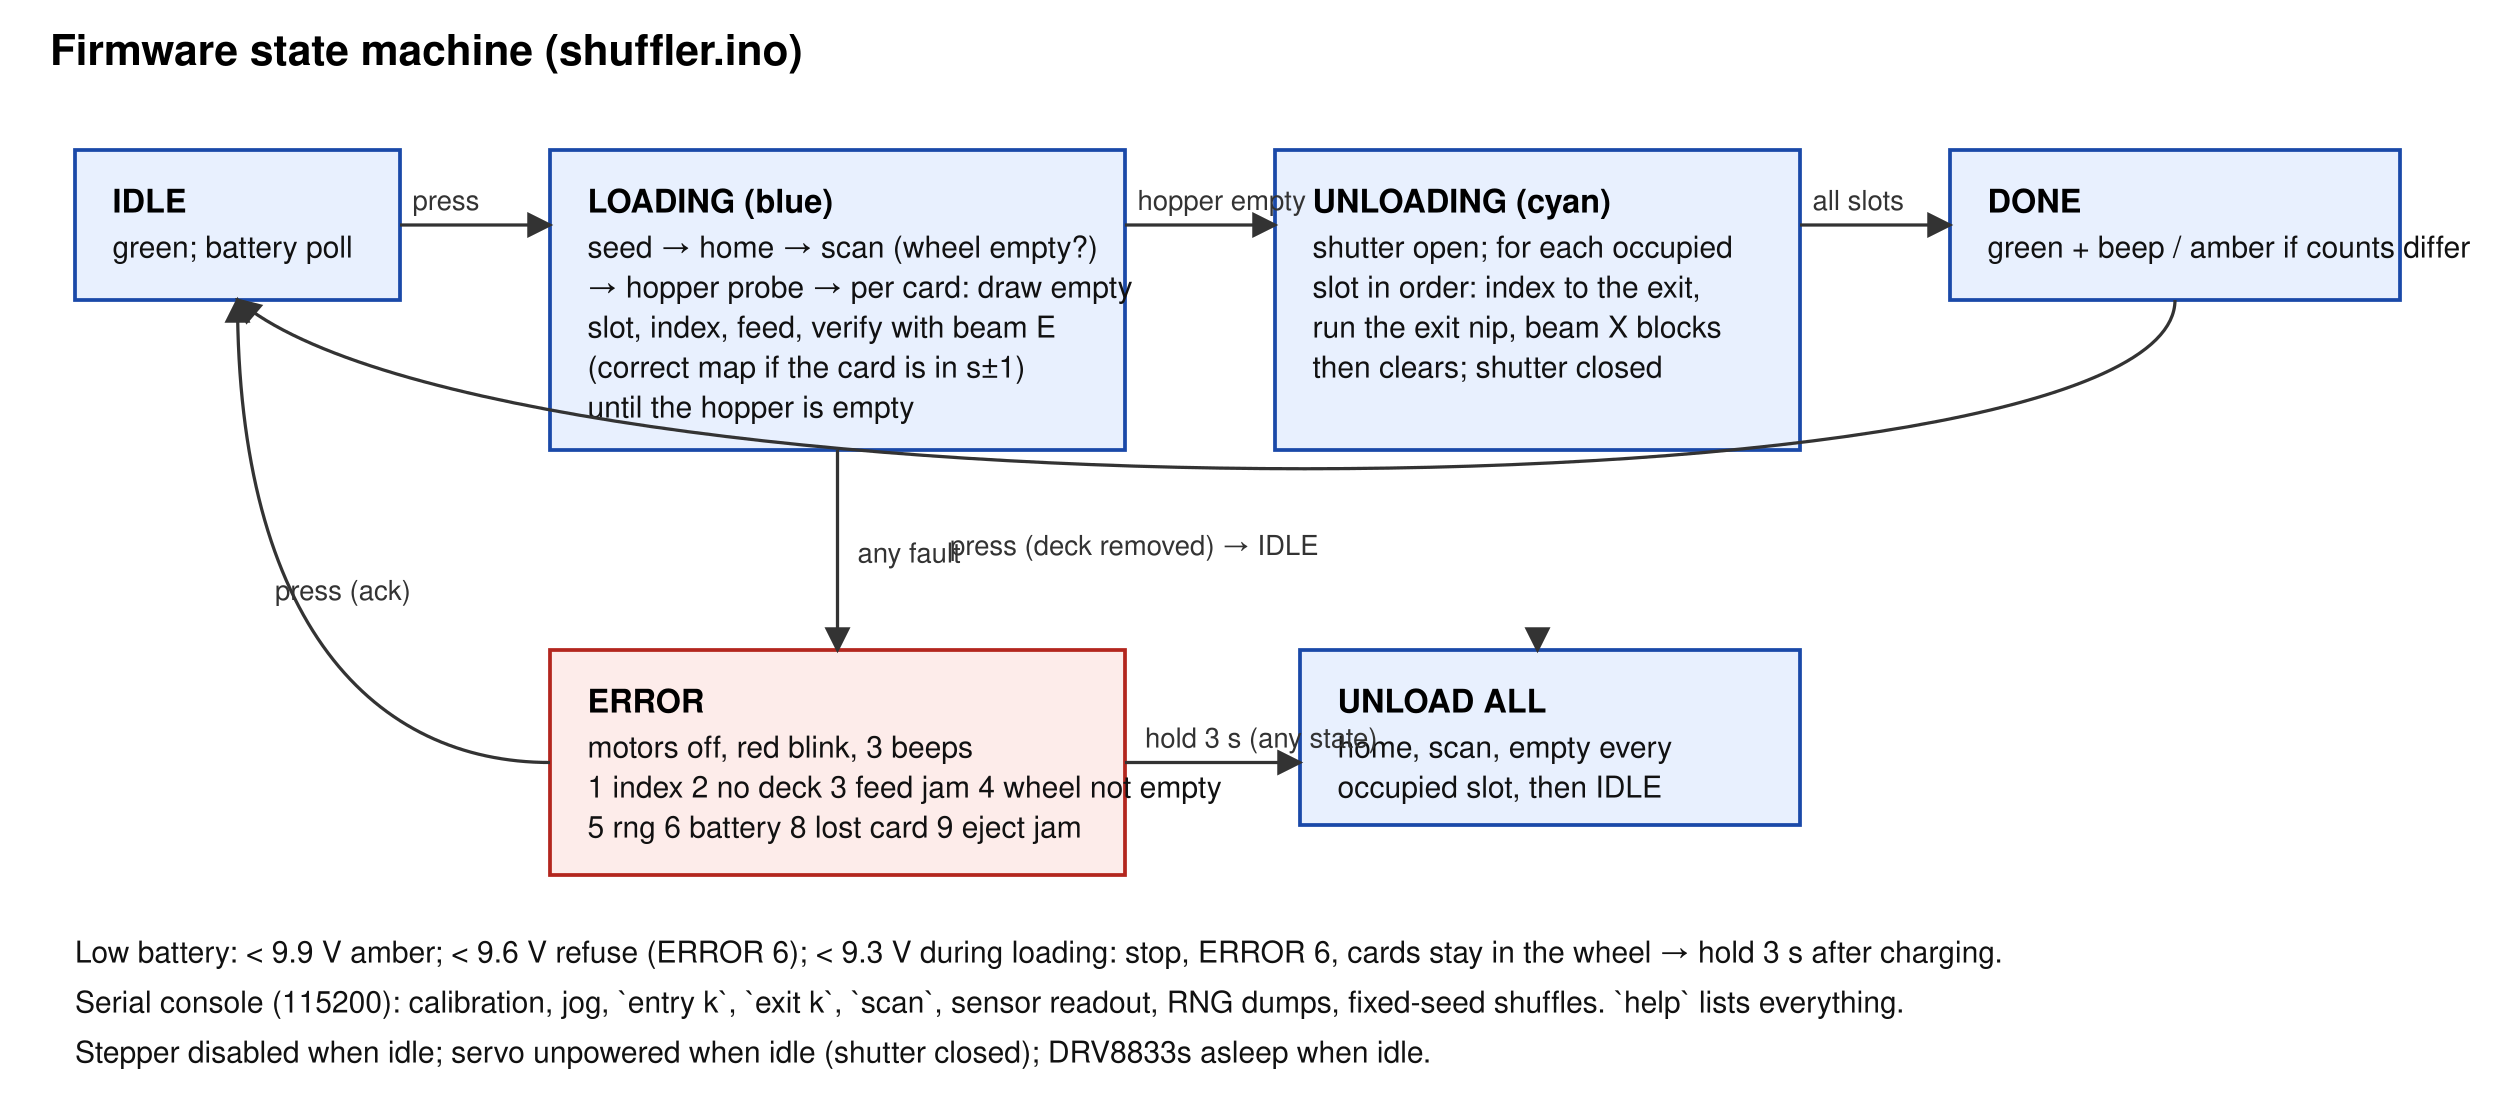
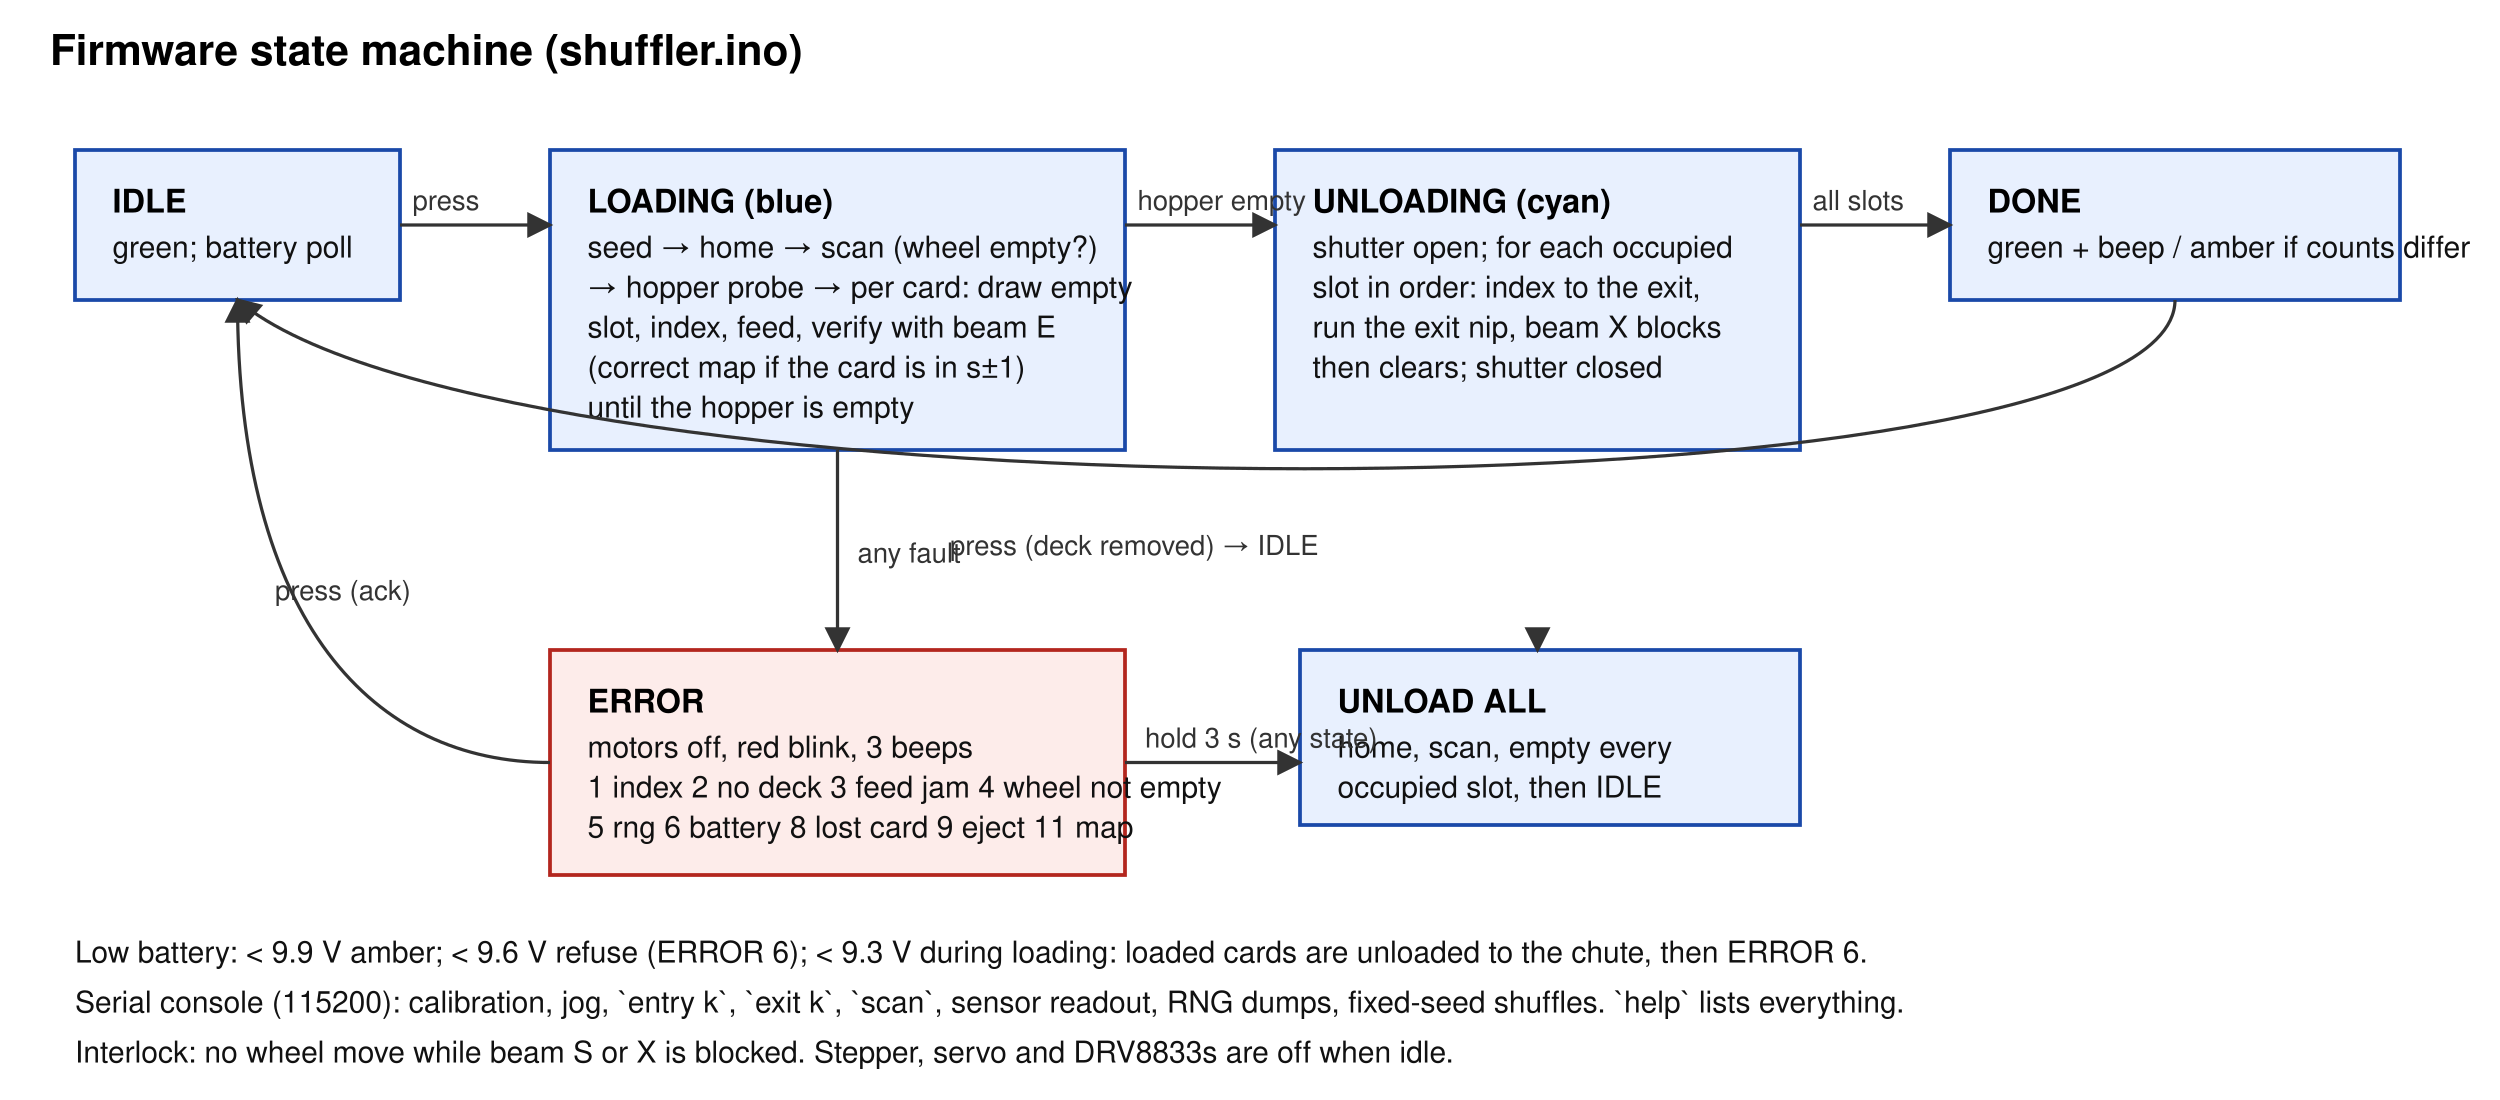
<svg xmlns="http://www.w3.org/2000/svg" width="1000" height="440" viewBox="0 0 1000 440" font-family="Helvetica, Arial, sans-serif" font-size="12">
  <style>.st { fill:#e8f0fe; stroke:#1a49a8; stroke-width:1.5; } .err { fill:#fdecea; stroke:#b3261e; stroke-width:1.5; } .t { fill:#111; } .h { font-weight:bold; font-size:13px; } .e { stroke:#333; stroke-width:1.3; fill:none; marker-end:url(#a); } .lab { fill:#333; font-size:11px; }</style>
  <defs>
    <marker id="a" markerWidth="8" markerHeight="8" refX="7" refY="4" orient="auto">
      <path d="M0,0 L8,4 L0,8 z" fill="#333" />
    </marker>
  </defs>
  <text x="20" y="26" font-size="17" font-weight="bold">Firmware state machine (shuffler.ino)</text>
  <rect x="30" y="60" width="130" height="60" class="st" />
  <text x="45" y="85" class="h">IDLE</text>
  <text x="45" y="103" class="t">green; battery poll</text>
  <rect x="220" y="60" width="230" height="120" class="st" />
  <text x="235" y="85" class="h">LOADING (blue)</text>
  <text x="235" y="103" class="t">seed → home → scan (wheel empty?)</text>
  <text x="235" y="119" class="t">→ hopper probe → per card: draw empty</text>
  <text x="235" y="135" class="t">slot, index, feed, verify with beam E</text>
  <text x="235" y="151" class="t">(correct map if the card is in s±1)</text>
  <text x="235" y="167" class="t">until the hopper is empty</text>
  <rect x="510" y="60" width="210" height="120" class="st" />
  <text x="525" y="85" class="h">UNLOADING (cyan)</text>
  <text x="525" y="103" class="t">shutter open; for each occupied</text>
  <text x="525" y="119" class="t">slot in order: index to the exit,</text>
  <text x="525" y="135" class="t">run the exit nip, beam X blocks</text>
  <text x="525" y="151" class="t">then clears; shutter closed</text>
  <rect x="780" y="60" width="180" height="60" class="st" />
  <text x="795" y="85" class="h">DONE</text>
  <text x="795" y="103" class="t">green + beep / amber if counts differ</text>
  <rect x="220" y="260" width="230" height="90" class="st err" />
  <text x="235" y="285" class="h">ERROR</text>
  <text x="235" y="303" class="t">motors off, red blink, 3 beeps</text>
  <text x="235" y="319" class="t">1 index 2 no deck 3 feed jam 4 wheel not empty</text>
-   <text x="235" y="335" class="t">5 rng 6 battery 8 lost card 9 eject jam</text>
+   <text x="235" y="335" class="t">5 rng 6 battery 8 lost card 9 eject 11 map</text>
  <rect x="520" y="260" width="200" height="70" class="st" />
  <text x="535" y="285" class="h">UNLOAD ALL</text>
  <text x="535" y="303" class="t">home, scan, empty every</text>
  <text x="535" y="319" class="t">occupied slot, then IDLE</text>
  <path d="M160,90 L220,90" class="e" />
  <text x="165" y="84" class="lab">press</text>
  <path d="M450,90 L510,90" class="e" />
  <text x="455" y="84" class="lab">hopper empty</text>
  <path d="M720,90 L780,90" class="e" />
  <text x="725" y="84" class="lab">all slots</text>
  <path d="M870,120 C870,210 200,210 95,120" class="e" />
  <text x="380" y="222" class="lab">press (deck removed) → IDLE</text>
  <path d="M335,180 L335,260" class="e" />
  <text x="343" y="225" class="lab">any fault</text>
  <path d="M615,180 L615,260" class="e" stroke-opacity="0" />
  <path d="M220,305 C150,305 95,250 95,120" class="e" />
  <text x="110" y="240" class="lab">press (ack)</text>
  <path d="M450,305 L520,305" class="e" />
  <text x="458" y="299" class="lab">hold 3 s (any state)</text>
-   <text x="30" y="385" class="t">Low battery: &lt; 9.9 V amber; &lt; 9.6 V refuse (ERROR 6); &lt; 9.3 V during loading: stop, ERROR 6, cards stay in the wheel → hold 3 s after charging.</text>
+   <text x="30" y="385" class="t">Low battery: &lt; 9.9 V amber; &lt; 9.6 V refuse (ERROR 6); &lt; 9.3 V during loading: loaded cards are unloaded to the chute, then ERROR 6.</text>
  <text x="30" y="405" class="t">Serial console (115200): calibration, jog, `entry k`, `exit k`, `scan`, sensor readout, RNG dumps, fixed-seed shuffles. `help` lists everything.</text>
-   <text x="30" y="425" class="t">Stepper disabled when idle; servo unpowered when idle (shutter closed); DRV8833s asleep when idle.</text>
+   <text x="30" y="425" class="t">Interlock: no wheel move while beam S or X is blocked. Stepper, servo and DRV8833s are off when idle.</text>
</svg>
